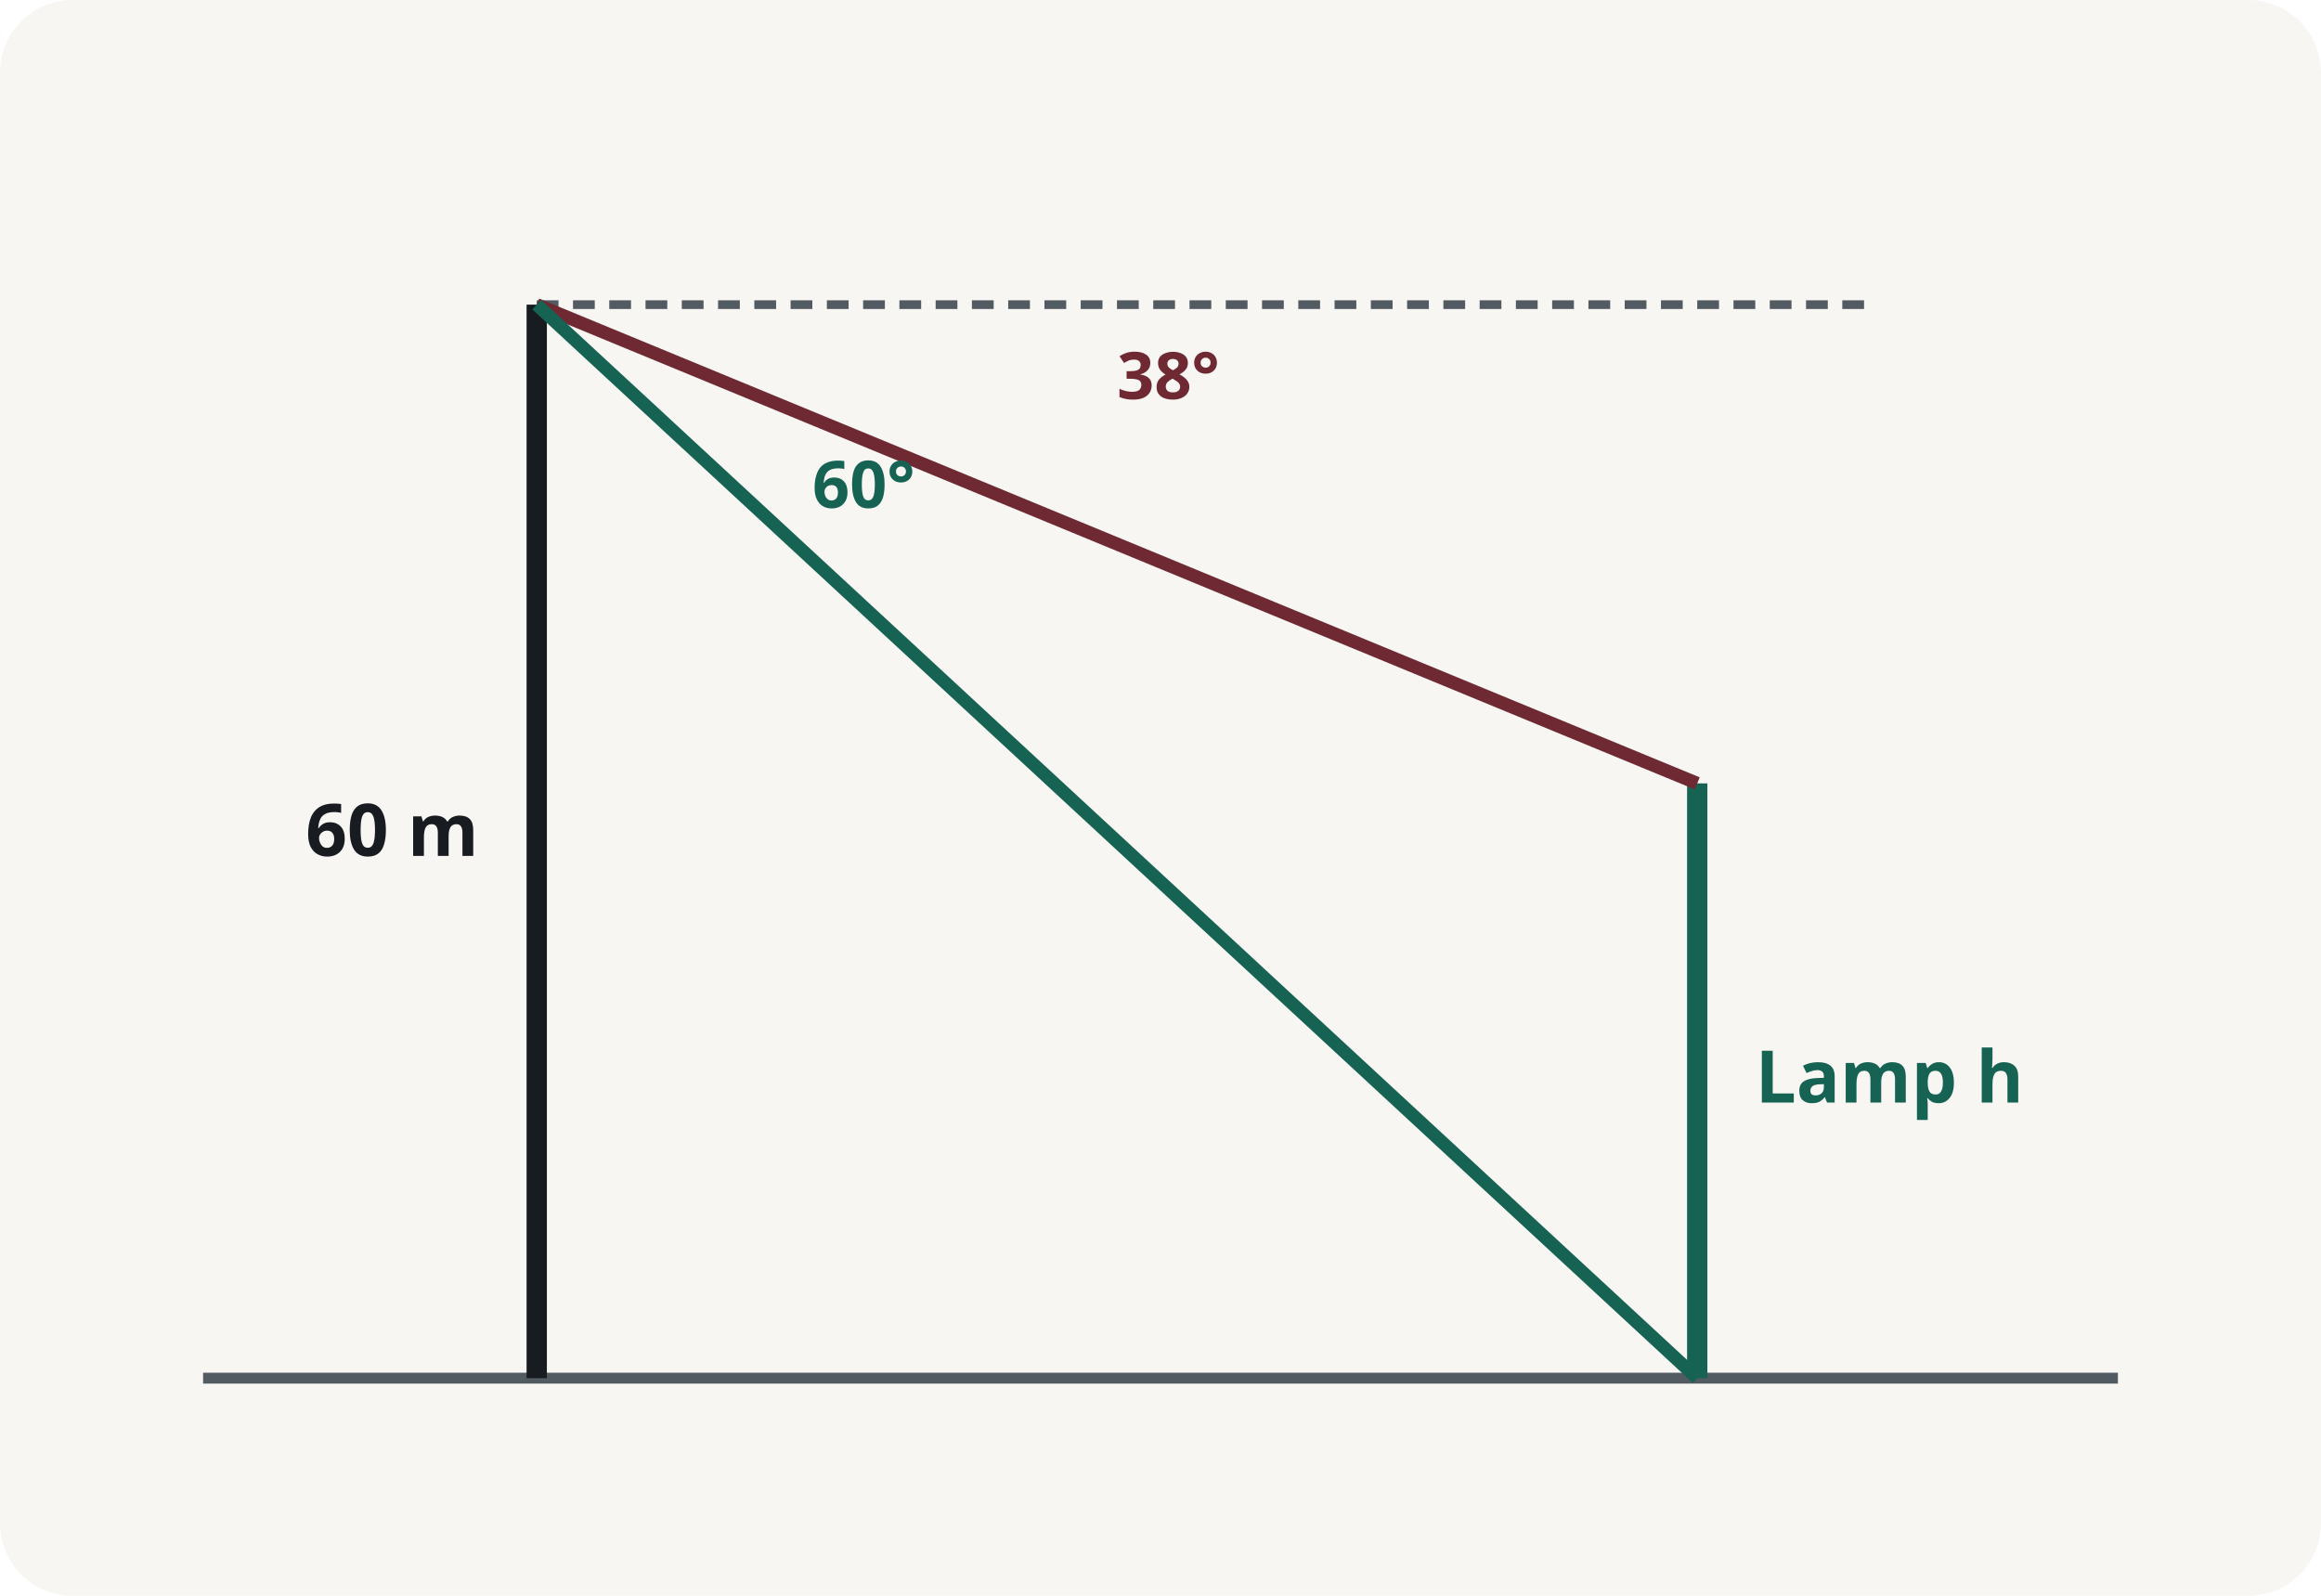
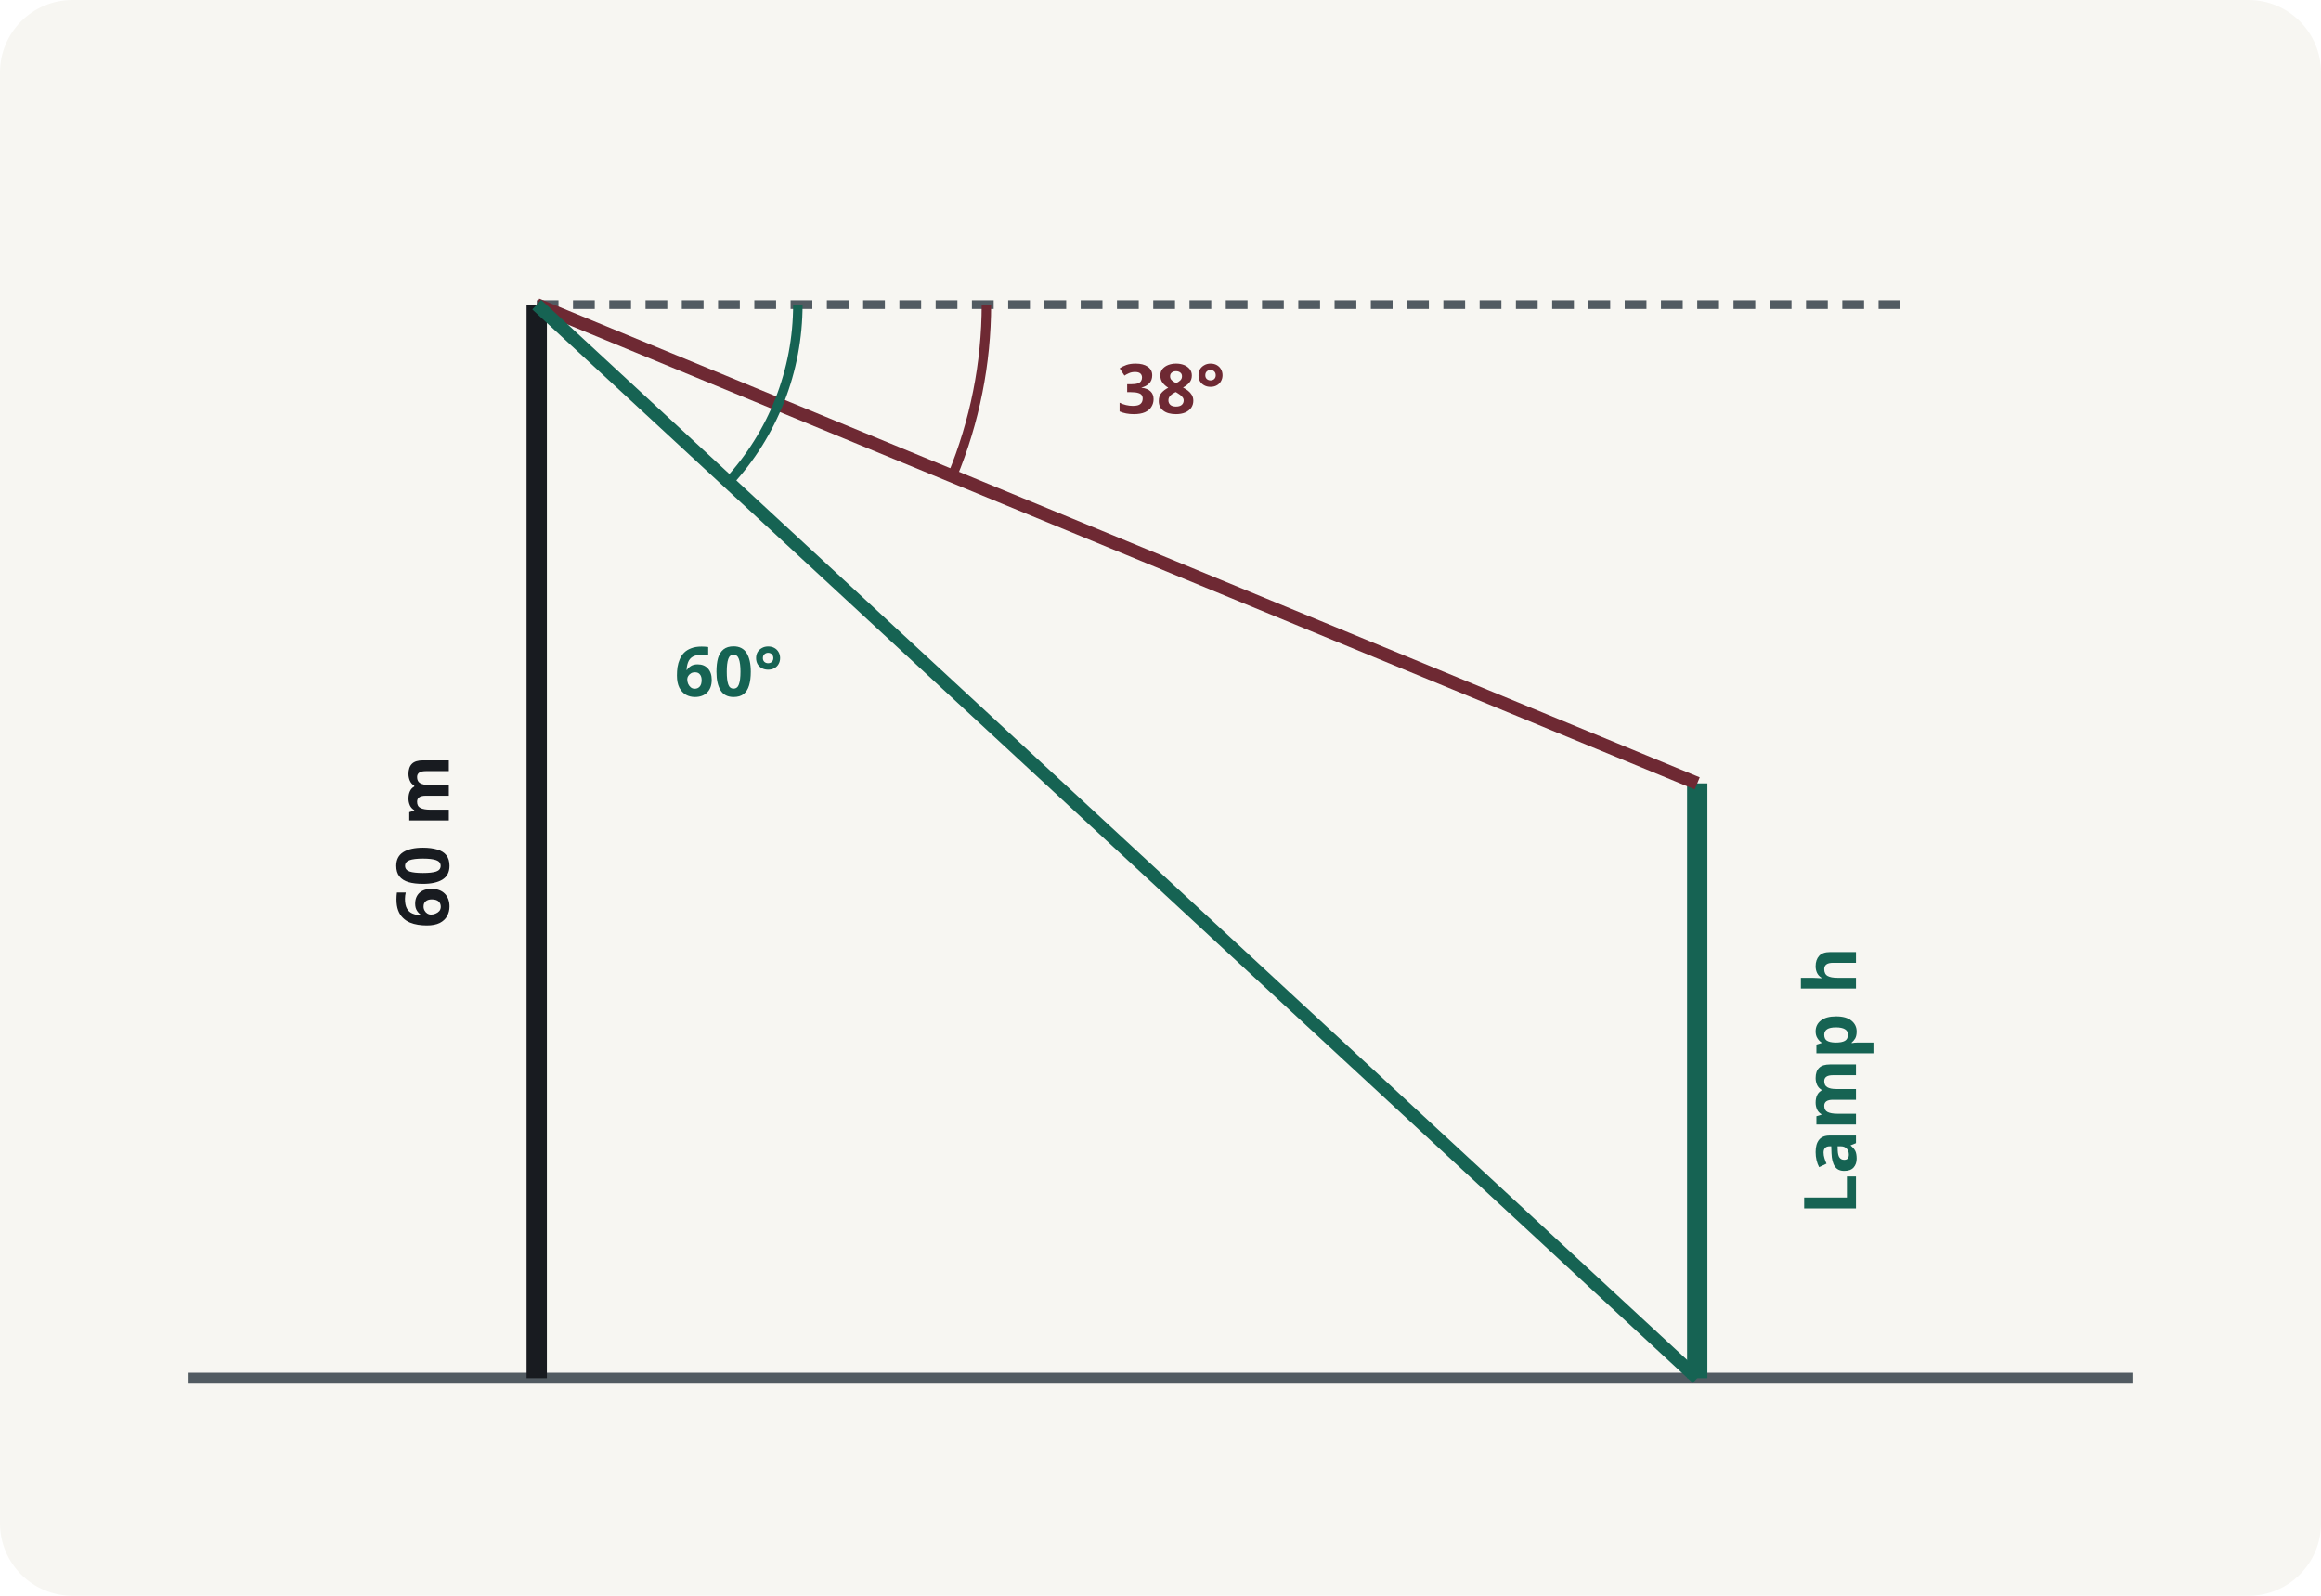
<svg xmlns="http://www.w3.org/2000/svg" viewBox="0 0 320 220" role="img" aria-labelledby="t desc">
+   <style>text{paint-order:stroke;stroke:#F7F6F2;stroke-width:3px;stroke-linejoin:round;}</style>
  <rect width="320" height="220" rx="10" fill="#F7F6F2" />
-   <line x1="28" y1="190" x2="292" y2="190" stroke="#525B62" stroke-width="1.5" />
+   <line x1="26" y1="190" x2="294" y2="190" stroke="#525B62" stroke-width="1.5" />
  <line x1="74" y1="42" x2="74" y2="190" stroke="#181B20" stroke-width="2.8" />
  <line x1="234" y1="108" x2="234" y2="190" stroke="#166353" stroke-width="2.8" />
-   <line x1="74" y1="42" x2="258" y2="42" stroke="#525B62" stroke-width="1.2" stroke-dasharray="3,2" />
+   <line x1="74" y1="42" x2="262" y2="42" stroke="#525B62" stroke-width="1.2" stroke-dasharray="3,2" />
  <line x1="74" y1="42" x2="234" y2="108" stroke="#6E2933" stroke-width="1.8" />
  <line x1="74" y1="42" x2="234" y2="190" stroke="#166353" stroke-width="1.8" />
-   <text x="154" y="55" font-family="system-ui,sans-serif" font-size="9" font-weight="700" fill="#6E2933">38°</text>
-   <text x="112" y="70" font-family="system-ui,sans-serif" font-size="9" font-weight="700" fill="#166353">60°</text>
-   <text x="66" y="118" font-family="system-ui,sans-serif" font-size="10" font-weight="700" text-anchor="end" fill="#181B20">60 m</text>
-   <text x="242" y="152" font-family="system-ui,sans-serif" font-size="10" font-weight="700" fill="#166353">Lamp h</text>
+   <path d="M136.0,42.0 A62,62 0 0,1 131.3,65.6" fill="none" stroke="#6E2933" stroke-width="1.3" />
+   <path d="M110.0,42.0 A36,36 0 0,1 100.4,66.5" fill="none" stroke="#166353" stroke-width="1.3" />
+   <text x="154" y="57" font-family="system-ui,sans-serif" font-size="9.5" font-weight="700" text-anchor="start" fill="#6E2933">38°</text>
+   <text x="93" y="96" font-family="system-ui,sans-serif" font-size="9.5" font-weight="700" text-anchor="start" fill="#166353">60°</text>
+   <text x="58" y="116" transform="rotate(-90 58 116)" font-family="system-ui,sans-serif" font-size="10" font-weight="700" text-anchor="middle" dominant-baseline="central" fill="#181B20">60 m</text>
+   <text x="252" y="149" transform="rotate(-90 252 149)" font-family="system-ui,sans-serif" font-size="10" font-weight="700" text-anchor="middle" dominant-baseline="central" fill="#166353">Lamp h</text>
</svg>
